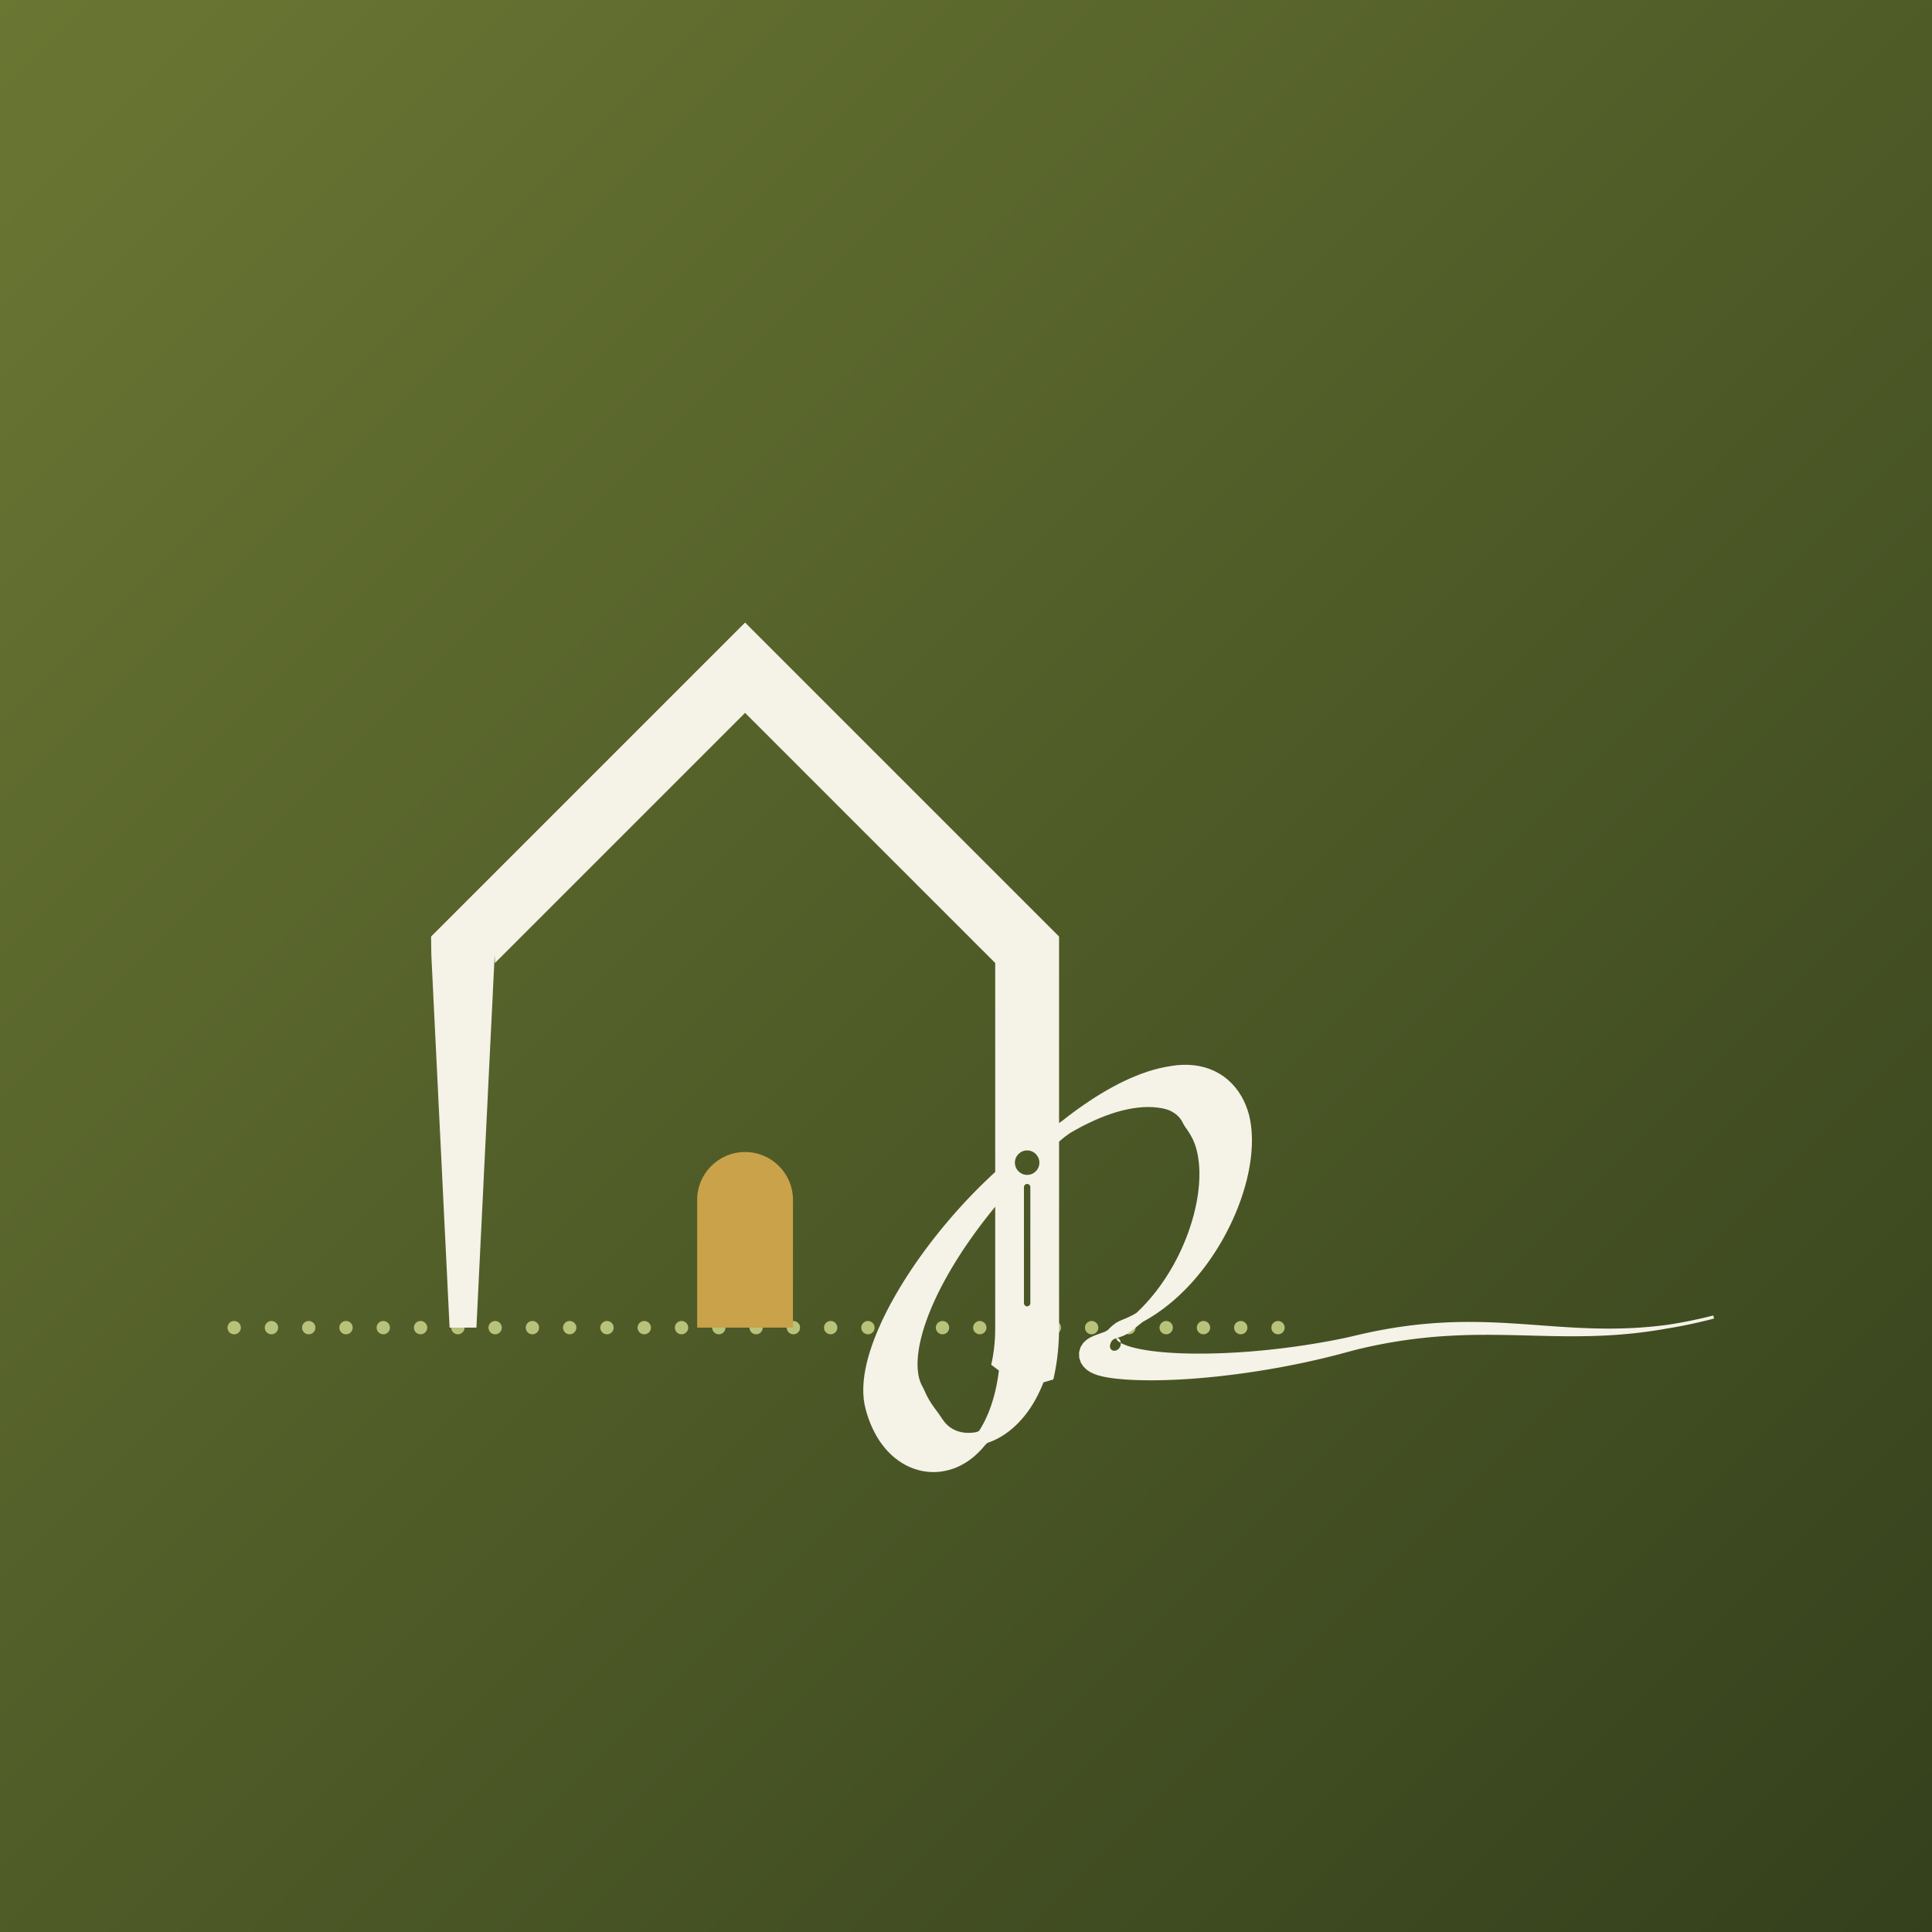
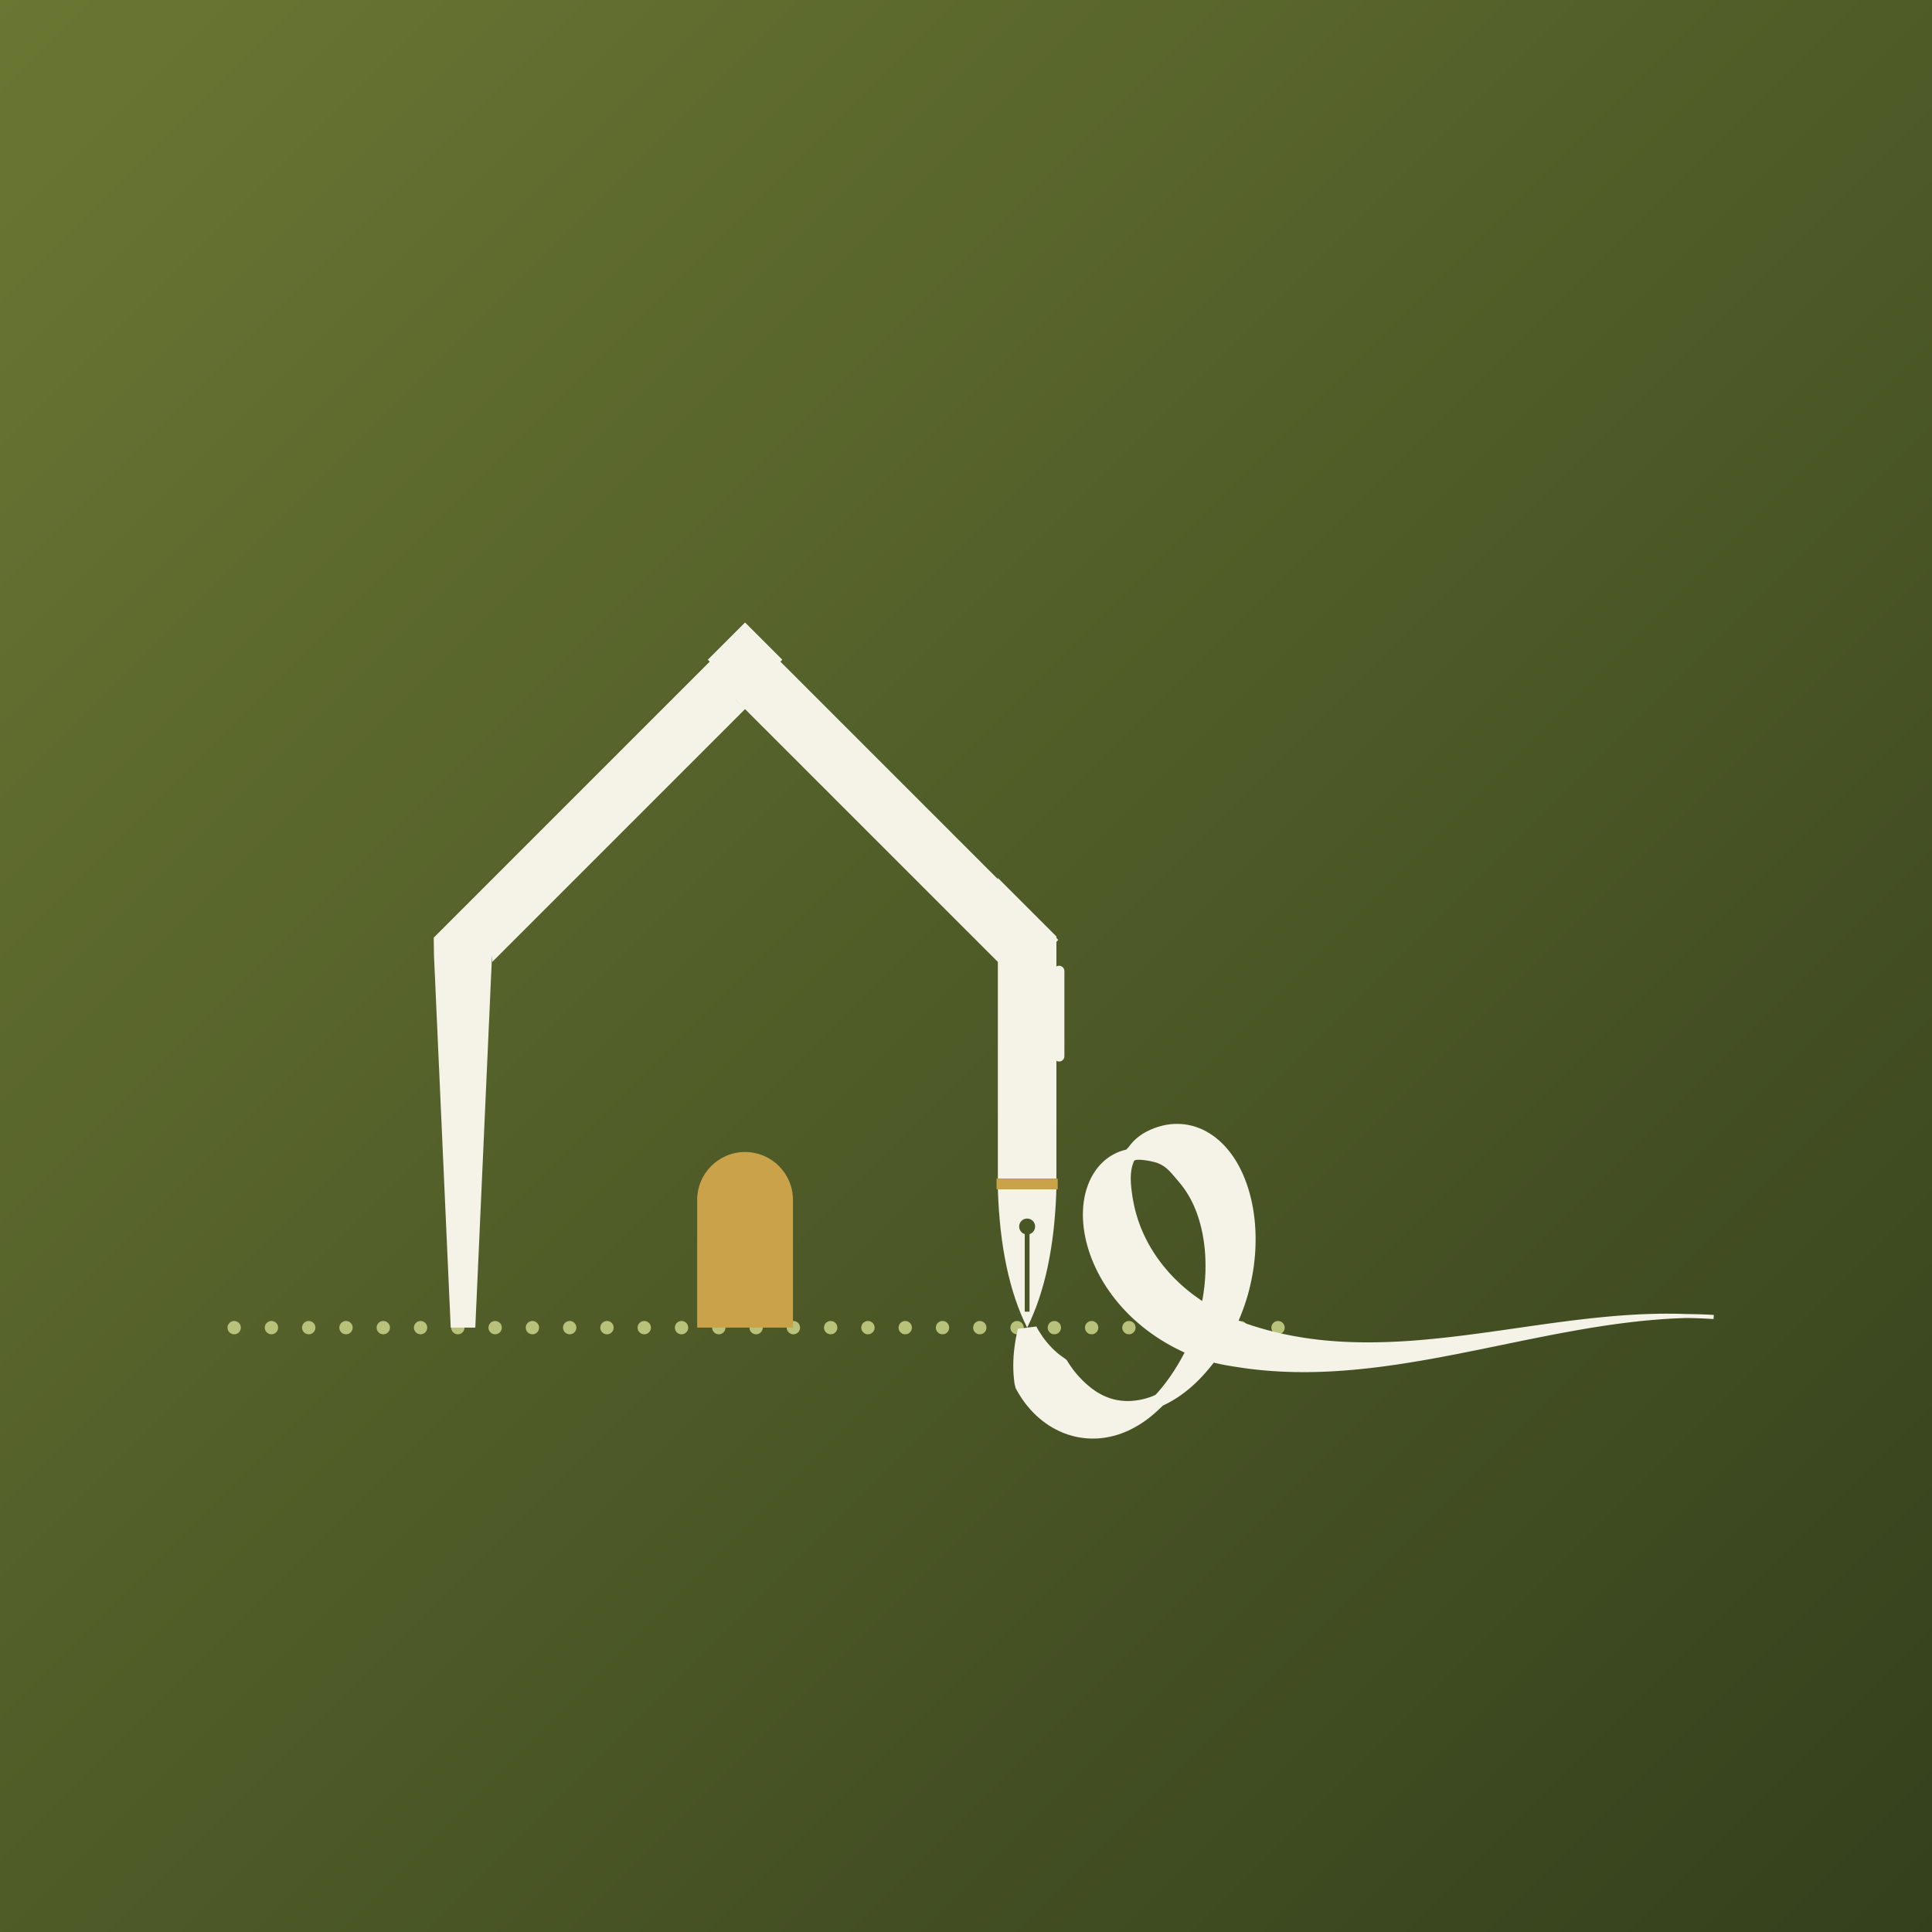
<svg xmlns="http://www.w3.org/2000/svg" viewBox="0 0 512 512" width="512" height="512">
  <defs>
    <linearGradient id="t" x1="0" y1="0" x2="1" y2="1">
      <stop offset="0" stop-color="#6A7733" />
      <stop offset="1" stop-color="#34401C" />
    </linearGradient>
  </defs>
  <rect width="512" height="512" fill="url(#t)" />
  <g transform="translate(256 256) scale(0.86) translate(-256 -256) translate(-22 46) scale(0.82)">
-     <defs>
-       <mask id="nib4">
-         <rect x="-200" y="-200" width="1600" height="1000" fill="white" />
-         <rect x="360.8" y="338" width="2.4" height="46" rx="1.2" fill="black" />
-         <circle cx="362" cy="330" r="4.6" fill="black" />
-       </mask>
-     </defs>
    <path d="M64 392H470" fill="none" stroke="#B9C27A" stroke-width="5" stroke-linecap="round" stroke-dasharray="0.01 14" />
    <path d="M238 392V344a18 18 0 0 1 36 0v48z" fill="#C9A24A" />
-     <path d="M155.04 392.00L155.14 389.97L155.24 387.94L155.34 385.91L155.44 383.89L155.54 381.86L155.64 379.83L155.74 377.80L155.84 375.77L155.93 373.74L156.03 371.71L156.13 369.69L156.23 367.66L156.33 365.63L156.43 363.60L156.53 361.57L156.63 359.54L156.73 357.51L156.83 355.49L156.93 353.46L157.03 351.43L157.13 349.40L157.23 347.37L157.33 345.34L157.43 343.31L157.53 341.29L157.63 339.26L157.72 337.23L157.82 335.20L157.92 333.17L158.02 331.14L158.12 329.11L158.22 327.09L158.32 325.06L158.42 323.03L158.52 321.00L158.62 318.97L158.72 316.94L158.82 314.91L158.92 312.89L159.02 310.86L159.12 308.83L159.22 306.80L159.32 304.77L159.41 302.74L159.51 300.71L159.61 298.69L159.71 296.66L159.81 294.63L159.91 292.60L160.01 290.57L160.11 288.54L160.21 286.51L160.31 284.49L160.41 282.46L160.51 280.43L160.61 278.40L160.71 276.37L160.81 274.34L160.91 272.31L161.01 270.29L161.11 268.26L161.20 266.23L161.30 264.20L161.40 262.17L161.50 260.14L161.60 258.11L161.70 256.09L161.80 254.06L161.90 252.03L162.00 254.97L160.00 256.97L161.51 255.46L163.03 253.94L164.54 252.43L166.06 250.91L167.57 249.40L169.09 247.89L170.60 246.37L172.11 244.86L173.63 243.34L175.14 241.83L176.66 240.31L178.17 238.80L179.69 237.29L181.20 235.77L182.71 234.26L184.23 232.74L185.74 231.23L187.26 229.71L188.77 228.20L190.29 226.69L191.80 225.17L193.31 223.66L194.83 222.14L196.34 220.63L197.86 219.11L199.37 217.60L200.89 216.09L202.40 214.57L203.91 213.06L205.43 211.54L206.94 210.03L208.46 208.51L209.97 207.00L211.49 205.49L213.00 203.97L214.51 202.46L216.03 200.94L217.54 199.43L219.06 197.91L220.57 196.40L222.09 194.89L223.60 193.37L225.11 191.86L226.63 190.34L228.14 188.83L229.66 187.31L231.17 185.80L232.69 184.29L234.20 182.77L235.71 181.26L237.23 179.74L238.74 178.23L240.26 176.71L241.77 175.20L243.29 173.69L244.80 172.17L246.31 170.66L247.83 169.14L249.34 167.63L250.86 166.11L252.37 164.60L253.89 163.09L255.40 161.57L256.91 160.06L258.43 158.54L259.94 157.03L261.46 155.51L262.97 154.00L256.00 160.97L249.03 154.00L250.54 155.51L252.06 157.03L253.57 158.54L255.09 160.06L256.60 161.57L258.11 163.09L259.63 164.60L261.14 166.11L262.66 167.63L264.17 169.14L265.69 170.66L267.20 172.17L268.71 173.69L270.23 175.20L271.74 176.71L273.26 178.23L274.77 179.74L276.29 181.26L277.80 182.77L279.31 184.29L280.83 185.80L282.34 187.31L283.86 188.83L285.37 190.34L286.89 191.86L288.40 193.37L289.91 194.89L291.43 196.40L292.94 197.91L294.46 199.43L295.97 200.94L297.49 202.46L299.00 203.97L300.51 205.49L302.03 207.00L303.54 208.51L305.06 210.03L306.57 211.54L308.09 213.06L309.60 214.57L311.11 216.09L312.63 217.60L314.14 219.11L315.66 220.63L317.17 222.14L318.69 223.66L320.20 225.17L321.71 226.69L323.23 228.20L324.74 229.71L326.26 231.23L327.77 232.74L329.29 234.26L330.80 235.77L332.31 237.29L333.83 238.80L335.34 240.31L336.86 241.83L338.37 243.34L339.89 244.86L341.40 246.37L342.91 247.89L344.43 249.40L345.94 250.91L347.46 252.43L348.97 253.94L350.49 255.46L352.00 256.97L350.00 254.97L350.00 252.03L350.00 254.06L350.00 256.09L350.00 258.11L350.00 260.14L350.00 262.17L350.00 264.20L350.00 266.23L350.00 268.26L350.00 270.29L350.00 272.31L350.00 274.34L350.00 276.37L350.00 278.40L350.00 280.43L350.00 282.46L350.00 284.49L350.00 286.51L350.00 288.54L350.00 290.57L350.00 292.60L350.00 294.63L350.00 296.66L350.00 298.69L350.00 300.71L350.00 302.74L350.00 304.77L350.00 306.80L350.00 308.83L350.00 310.86L350.00 312.89L350.00 314.91L350.00 316.94L350.00 318.97L350.00 321.00L350.00 323.03L350.00 325.06L350.00 327.09L350.00 329.11L350.00 331.14L350.00 333.17L350.00 335.20L350.00 337.23L350.00 339.26L350.00 341.29L350.00 343.31L350.00 345.34L350.00 347.37L350.00 349.40L350.00 351.43L350.00 353.46L350.00 355.49L350.00 357.51L350.00 359.54L350.00 361.57L350.00 363.60L350.00 365.63L350.00 367.66L350.00 369.69L350.00 371.71L350.00 373.74L350.00 375.77L350.00 377.80L350.00 379.83L350.00 381.86L350.00 383.89L350.00 385.91L350.00 387.94L350.00 389.97L350.00 391.93L349.98 393.75L349.92 395.44L349.82 397.09L349.68 398.69L349.51 400.24L349.30 401.74L349.06 403.19L348.79 404.59L348.49 405.94L351.38 408.11L351.20 409.51L351.00 410.88L350.77 412.22L350.53 413.52L350.26 414.80L349.98 416.04L349.67 417.26L349.35 418.45L349.00 419.61L348.64 420.75L348.26 421.86L347.86 422.95L347.44 424.01L347.00 425.05L346.54 426.07L346.06 427.07L345.55 428.05L345.02 429.01L344.47 429.95L343.88 430.87L342.93 431.25L341.90 431.42L340.89 431.51L339.91 431.54L338.96 431.51L338.05 431.41L337.17 431.25L336.34 431.04L335.56 430.78L334.83 430.48L334.15 430.14L333.52 429.77L332.95 429.37L332.42 428.96L331.95 428.53L331.52 428.10L331.13 427.66L330.78 427.23L330.45 426.80L330.16 426.39L329.88 425.98L329.61 425.57L329.34 425.18L329.07 424.78L328.80 424.39L328.51 423.99L328.21 423.58L327.90 423.15L327.56 422.70L327.21 422.22L326.84 421.71L326.45 421.15L326.04 420.55L325.62 419.90L325.20 419.20L324.77 418.44L324.33 417.61L323.90 416.73L323.47 415.77L323.05 414.86L322.64 414.10L322.24 413.32L321.86 412.42L321.52 411.38L321.23 410.22L321.02 408.93L320.87 407.54L320.81 406.05L320.84 404.46L320.95 402.79L321.15 401.05L321.43 399.24L321.81 397.36L322.27 395.43L322.81 393.46L323.43 391.44L324.13 389.38L324.91 387.28L325.76 385.16L326.68 383.01L327.67 380.83L328.73 378.64L329.85 376.43L331.04 374.21L332.28 371.98L333.58 369.74L334.93 367.50L336.34 365.25L337.79 363.01L339.30 360.77L340.85 358.54L342.44 356.31L344.07 354.10L345.74 351.90L347.45 349.72L349.19 347.55L350.96 345.41L352.77 343.29L354.60 341.19L356.45 339.12L358.33 337.09L360.24 335.08L362.16 333.11L364.10 331.17L366.05 329.27L368.02 327.41L370.00 325.59L371.99 323.82L373.99 322.09L375.99 320.41L378.08 318.89L380.30 317.62L382.51 316.43L384.72 315.31L386.91 314.28L389.10 313.33L391.27 312.46L393.42 311.69L395.54 311.01L397.64 310.43L399.70 309.95L401.72 309.58L403.70 309.31L405.62 309.14L407.48 309.09L409.28 309.14L410.99 309.30L412.63 309.55L414.17 309.91L415.58 310.38L416.53 310.90L417.39 311.43L418.13 311.99L418.75 312.55L419.26 313.11L419.68 313.64L420.01 314.15L420.29 314.63L420.53 315.07L420.74 315.48L420.96 315.86L421.19 316.24L421.44 316.62L421.71 317.02L422.01 317.44L422.34 317.91L422.68 318.44L423.04 319.02L423.42 319.67L423.82 320.38L424.22 321.17L424.61 322.02L424.98 322.95L425.32 323.95L425.63 325.01L425.91 326.14L426.15 327.33L426.35 328.57L426.51 329.86L426.63 331.20L426.71 332.59L426.74 334.01L426.72 335.47L426.66 336.97L426.56 338.49L426.41 340.04L426.22 341.61L425.98 343.20L425.69 344.81L425.36 346.43L424.99 348.07L424.58 349.72L424.12 351.37L423.62 353.02L423.08 354.68L422.50 356.34L421.88 358.00L421.22 359.65L420.52 361.29L419.79 362.93L419.01 364.56L418.20 366.17L417.35 367.77L416.47 369.35L415.54 370.91L414.59 372.46L413.59 373.98L412.57 375.48L411.51 376.95L410.41 378.40L409.28 379.82L408.11 381.21L406.91 382.57L405.68 383.89L404.40 385.18L403.10 386.44L401.55 387.35L399.94 388.12L398.31 388.83L396.68 389.51L395.37 390.22L394.21 391.11L393.17 392.02L392.28 392.94L391.26 393.53L390.17 393.93L389.09 394.31L387.99 394.71L386.84 395.16L385.63 395.74L384.35 396.55L383.10 397.72L382.08 399.31L381.51 401.24L381.56 403.29L382.19 405.17L383.21 406.69L384.43 407.85L385.70 408.69L386.98 409.31L388.23 409.78L389.46 410.14L390.69 410.43L391.92 410.67L393.16 410.87L394.43 411.05L395.73 411.20L397.06 411.33L398.44 411.45L399.85 411.55L401.32 411.63L402.82 411.69L404.38 411.74L405.98 411.78L407.62 411.79L409.32 411.79L411.05 411.78L412.84 411.74L414.66 411.69L416.53 411.62L418.43 411.54L420.38 411.43L422.37 411.31L424.39 411.17L426.44 411.01L428.54 410.83L430.66 410.63L432.81 410.42L435.00 410.18L437.21 409.92L439.44 409.65L441.70 409.35L443.99 409.04L446.29 408.70L448.62 408.35L450.96 407.97L453.31 407.58L455.69 407.16L458.07 406.73L460.47 406.27L462.87 405.79L465.28 405.29L467.70 404.77L470.12 404.23L472.54 403.67L474.97 403.09L477.39 402.48L479.81 401.85L482.23 401.20L484.63 400.56L486.99 399.96L489.30 399.43L491.58 398.93L493.83 398.47L496.05 398.04L498.23 397.64L500.38 397.28L502.50 396.94L504.59 396.64L506.66 396.36L508.70 396.10L510.71 395.88L512.70 395.67L514.67 395.49L516.62 395.33L518.54 395.20L520.45 395.08L522.34 394.98L524.21 394.89L526.06 394.83L527.90 394.77L529.72 394.74L531.53 394.71L533.33 394.70L535.12 394.69L536.90 394.70L538.67 394.72L540.44 394.74L542.19 394.77L543.94 394.80L545.69 394.84L547.43 394.88L549.17 394.93L550.91 394.97L552.65 395.02L554.39 395.06L556.13 395.10L557.87 395.14L559.61 395.18L561.36 395.20L563.11 395.23L564.87 395.24L566.64 395.25L568.41 395.24L570.19 395.23L571.98 395.20L573.78 395.17L575.59 395.11L577.41 395.04L579.25 394.96L581.10 394.86L582.96 394.74L584.84 394.60L586.73 394.44L588.65 394.26L590.58 394.06L592.53 393.83L594.50 393.58L596.49 393.30L598.50 393.00L600.54 392.67L602.60 392.31L604.69 391.96L606.81 391.58L608.96 391.17L611.13 390.72L613.34 390.24L615.58 389.72L617.85 389.17L620.15 388.58L619.85 387.42L617.56 388.00L615.30 388.53L613.07 389.02L610.88 389.48L608.71 389.90L606.58 390.29L604.47 390.65L602.39 390.97L600.33 391.23L598.30 391.45L596.29 391.65L594.31 391.82L592.35 391.97L590.41 392.09L588.50 392.18L586.60 392.26L584.72 392.31L582.86 392.34L581.02 392.36L579.19 392.35L577.38 392.33L575.58 392.30L573.79 392.25L572.01 392.18L570.24 392.11L568.48 392.03L566.73 391.93L564.98 391.83L563.24 391.72L561.51 391.61L559.78 391.49L558.04 391.36L556.31 391.24L554.58 391.11L552.85 390.98L551.11 390.86L549.38 390.73L547.63 390.61L545.88 390.50L544.12 390.39L542.36 390.28L540.59 390.19L538.80 390.10L537.01 390.03L535.20 389.97L533.38 389.91L531.55 389.88L529.70 389.86L527.83 389.85L525.95 389.86L524.05 389.89L522.13 389.94L520.20 390.01L518.24 390.11L516.26 390.22L514.26 390.36L512.23 390.53L510.18 390.72L508.11 390.94L506.00 391.19L503.88 391.47L501.72 391.77L499.54 392.11L497.32 392.49L495.08 392.89L492.80 393.33L490.49 393.81L488.15 394.32L485.78 394.87L483.37 395.44L480.97 395.97L478.57 396.46L476.16 396.92L473.75 397.36L471.35 397.78L468.94 398.18L466.54 398.56L464.15 398.91L461.76 399.25L459.38 399.56L457.02 399.85L454.66 400.12L452.33 400.37L450.00 400.60L447.70 400.81L445.42 401.00L443.15 401.16L440.92 401.31L438.70 401.43L436.52 401.54L434.36 401.62L432.24 401.69L430.15 401.73L428.09 401.76L426.07 401.76L424.09 401.75L422.16 401.71L420.26 401.66L418.41 401.58L416.60 401.48L414.85 401.37L413.15 401.23L411.50 401.08L409.91 400.90L408.38 400.71L406.90 400.49L405.50 400.25L404.16 400.00L402.90 399.72L401.71 399.43L400.60 399.11L399.58 398.78L398.65 398.43L397.82 398.06L397.09 397.69L396.49 397.30L396.02 396.92L395.69 396.55L395.53 396.22L395.54 395.96L395.73 395.82L396.09 395.88L396.56 396.20L397.01 396.87L397.23 397.86L397.05 398.98L396.44 399.96L395.55 400.56L394.63 400.71L393.87 400.47L393.37 399.97L393.13 399.30L393.15 398.56L393.39 397.76L393.83 396.95L394.56 396.31L395.62 395.96L396.76 395.57L398.00 395.14L399.32 394.49L400.92 393.40L402.47 392.22L403.97 391.00L405.49 389.81L407.19 388.86L408.86 387.85L410.51 386.78L412.13 385.65L413.73 384.47L415.29 383.24L416.83 381.96L418.34 380.63L419.81 379.26L421.25 377.85L422.66 376.39L424.04 374.90L425.38 373.37L426.68 371.81L427.95 370.21L429.18 368.59L430.38 366.94L431.53 365.27L432.65 363.57L433.73 361.85L434.77 360.11L435.78 358.36L436.74 356.58L437.66 354.80L438.54 353.00L439.38 351.19L440.18 349.37L440.94 347.54L441.65 345.70L442.32 343.86L442.94 342.01L443.52 340.16L444.05 338.31L444.54 336.45L444.97 334.59L445.36 332.73L445.69 330.86L445.97 329.00L446.19 327.13L446.35 325.26L446.45 323.39L446.48 321.53L446.44 319.66L446.32 317.79L446.12 315.92L445.82 314.06L445.43 312.20L444.89 310.37L444.23 308.57L443.45 306.79L442.54 305.07L441.49 303.40L440.30 301.81L438.97 300.31L437.51 298.92L435.92 297.65L434.22 296.54L432.41 295.57L430.53 294.78L428.58 294.15L426.60 293.69L424.58 293.39L422.56 293.24L420.53 293.23L418.50 293.35L416.42 293.62L414.03 294.03L411.71 294.52L409.42 295.12L407.17 295.81L404.94 296.59L402.74 297.45L400.56 298.38L398.39 299.38L396.23 300.45L394.08 301.59L391.94 302.79L389.81 304.04L387.68 305.36L385.56 306.74L383.44 308.17L381.32 309.65L379.21 311.19L377.11 312.78L375.01 314.43L372.79 315.94L370.49 317.41L368.21 318.93L365.93 320.52L363.67 322.17L361.42 323.87L359.19 325.62L356.97 327.43L354.77 329.27L352.59 331.17L350.44 333.10L348.31 335.07L346.20 337.08L344.12 339.11L342.07 341.19L340.05 343.28L338.06 345.41L336.11 347.55L334.19 349.72L332.31 351.91L330.46 354.11L328.66 356.33L326.89 358.56L325.17 360.79L323.49 363.04L321.86 365.29L320.27 367.54L318.73 369.80L317.24 372.06L315.80 374.31L314.41 376.56L313.08 378.81L311.80 381.05L310.57 383.28L309.40 385.51L308.29 387.73L307.24 389.94L306.25 392.15L305.32 394.35L304.45 396.54L303.66 398.74L302.93 400.93L302.28 403.13L301.71 405.33L301.23 407.55L300.85 409.78L300.58 412.03L300.43 414.31L300.43 416.61L300.60 418.93L300.95 421.14L301.43 423.09L301.96 424.88L302.56 426.62L303.22 428.32L303.96 429.97L304.75 431.57L305.62 433.11L306.55 434.59L307.56 436.00L308.63 437.35L309.77 438.62L310.97 439.81L312.24 440.92L313.57 441.93L314.95 442.85L316.37 443.66L317.84 444.37L319.34 444.97L320.87 445.46L322.41 445.84L323.97 446.10L325.51 446.24L327.05 446.28L328.57 446.21L330.06 446.03L331.52 445.76L332.94 445.40L334.32 444.95L335.65 444.43L336.93 443.83L338.15 443.17L339.33 442.45L340.45 441.68L341.52 440.86L342.54 439.99L343.51 439.09L344.44 438.16L345.32 437.19L346.16 436.19L347.05 435.31L348.30 434.87L349.54 434.35L350.77 433.75L352.00 433.07L353.22 432.32L354.43 431.49L355.61 430.59L356.78 429.61L357.92 428.56L359.03 427.44L360.11 426.25L361.16 424.99L362.18 423.66L363.16 422.26L364.09 420.80L364.99 419.28L365.84 417.69L366.65 416.04L367.42 414.34L368.13 412.57L371.84 411.47L372.29 409.47L372.68 407.43L373.03 405.35L373.32 403.22L373.56 401.06L373.75 398.85L373.89 396.61L373.97 394.32L374.00 392.07L374.00 389.97L374.00 387.94L374.00 385.91L374.00 383.89L374.00 381.86L374.00 379.83L374.00 377.80L374.00 375.77L374.00 373.74L374.00 371.71L374.00 369.69L374.00 367.66L374.00 365.63L374.00 363.60L374.00 361.57L374.00 359.54L374.00 357.51L374.00 355.49L374.00 353.46L374.00 351.43L374.00 349.40L374.00 347.37L374.00 345.34L374.00 343.31L374.00 341.29L374.00 339.26L374.00 337.23L374.00 335.20L374.00 333.17L374.00 331.14L374.00 329.11L374.00 327.09L374.00 325.06L374.00 323.03L374.00 321.00L374.00 318.97L374.00 316.94L374.00 314.91L374.00 312.89L374.00 310.86L374.00 308.83L374.00 306.80L374.00 304.77L374.00 302.74L374.00 300.71L374.00 298.69L374.00 296.66L374.00 294.63L374.00 292.60L374.00 290.57L374.00 288.54L374.00 286.51L374.00 284.49L374.00 282.46L374.00 280.43L374.00 278.40L374.00 276.37L374.00 274.34L374.00 272.31L374.00 270.29L374.00 268.26L374.00 266.23L374.00 264.20L374.00 262.17L374.00 260.14L374.00 258.11L374.00 256.09L374.00 254.06L374.00 252.03L374.00 245.03L368.97 240.00L367.46 238.49L365.94 236.97L364.43 235.46L362.91 233.94L361.40 232.43L359.89 230.91L358.37 229.40L356.86 227.89L355.34 226.37L353.83 224.86L352.31 223.34L350.80 221.83L349.29 220.31L347.77 218.80L346.26 217.29L344.74 215.77L343.23 214.26L341.71 212.74L340.20 211.23L338.69 209.71L337.17 208.20L335.66 206.69L334.14 205.17L332.63 203.66L331.11 202.14L329.60 200.63L328.09 199.11L326.57 197.60L325.06 196.09L323.54 194.57L322.03 193.06L320.51 191.54L319.00 190.03L317.49 188.51L315.97 187.00L314.46 185.49L312.94 183.97L311.43 182.46L309.91 180.94L308.40 179.43L306.89 177.91L305.37 176.40L303.86 174.89L302.34 173.37L300.83 171.86L299.31 170.34L297.80 168.83L296.29 167.31L294.77 165.80L293.26 164.29L291.74 162.77L290.23 161.26L288.71 159.74L287.20 158.23L285.69 156.71L284.17 155.20L282.66 153.69L281.14 152.17L279.63 150.66L278.11 149.14L276.60 147.63L275.09 146.11L273.57 144.60L272.06 143.09L270.54 141.57L269.03 140.06L267.51 138.54L266.00 137.03L256.00 127.03L246.00 137.03L244.49 138.54L242.97 140.06L241.46 141.57L239.94 143.09L238.43 144.60L236.91 146.11L235.40 147.63L233.89 149.14L232.37 150.66L230.86 152.17L229.34 153.69L227.83 155.20L226.31 156.71L224.80 158.23L223.29 159.74L221.77 161.26L220.26 162.77L218.74 164.29L217.23 165.80L215.71 167.31L214.20 168.83L212.69 170.34L211.17 171.86L209.66 173.37L208.14 174.89L206.63 176.40L205.11 177.91L203.60 179.43L202.09 180.94L200.57 182.46L199.06 183.97L197.54 185.49L196.03 187.00L194.51 188.51L193.00 190.03L191.49 191.54L189.97 193.06L188.46 194.57L186.94 196.09L185.43 197.60L183.91 199.11L182.40 200.63L180.89 202.14L179.37 203.66L177.86 205.17L176.34 206.69L174.83 208.20L173.31 209.71L171.80 211.23L170.29 212.74L168.77 214.26L167.26 215.77L165.74 217.29L164.23 218.80L162.71 220.31L161.20 221.83L159.69 223.34L158.17 224.86L156.66 226.37L155.14 227.89L153.63 229.40L152.11 230.91L150.60 232.43L149.09 233.94L147.57 235.46L146.06 236.97L144.54 238.49L143.03 240.00L138.00 245.03L138.10 252.03L138.20 254.06L138.30 256.09L138.40 258.11L138.50 260.14L138.60 262.17L138.70 264.20L138.80 266.23L138.89 268.26L138.99 270.29L139.09 272.31L139.19 274.34L139.29 276.37L139.39 278.40L139.49 280.43L139.59 282.46L139.69 284.49L139.79 286.51L139.89 288.54L139.99 290.57L140.09 292.60L140.19 294.63L140.29 296.66L140.39 298.69L140.49 300.71L140.59 302.74L140.68 304.77L140.78 306.80L140.88 308.83L140.98 310.86L141.08 312.89L141.18 314.91L141.28 316.94L141.38 318.97L141.48 321.00L141.58 323.03L141.68 325.06L141.78 327.09L141.88 329.11L141.98 331.14L142.08 333.17L142.18 335.20L142.28 337.23L142.37 339.26L142.47 341.29L142.57 343.31L142.67 345.34L142.77 347.37L142.87 349.40L142.97 351.43L143.07 353.46L143.17 355.49L143.27 357.51L143.37 359.54L143.47 361.57L143.57 363.60L143.67 365.63L143.77 367.66L143.87 369.69L143.97 371.71L144.07 373.74L144.16 375.77L144.26 377.80L144.36 379.83L144.46 381.86L144.56 383.89L144.66 385.91L144.76 387.94L144.86 389.97L144.96 392.00Z" fill="#F5F2E8" mask="url(#nib4)" />
+     <path d="M154.62 392.00L154.71 389.97L154.80 387.94L154.89 385.91L154.98 383.89L155.08 381.86L155.17 379.83L155.26 377.80L155.35 375.77L155.44 373.74L155.53 371.71L155.62 369.69L155.71 367.66L155.80 365.63L155.90 363.60L155.99 361.57L156.08 359.54L156.17 357.51L156.26 355.49L156.35 353.46L156.44 351.43L156.53 349.40L156.63 347.37L156.72 345.34L156.81 343.31L156.90 341.29L156.99 339.26L157.08 337.23L157.17 335.20L157.26 333.17L157.35 331.14L157.45 329.11L157.54 327.09L157.63 325.06L157.72 323.03L157.81 321.00L157.90 318.97L157.99 316.94L158.08 314.91L158.17 312.89L158.27 310.86L158.36 308.83L158.45 306.80L158.54 304.77L158.63 302.74L158.72 300.71L158.81 298.69L158.90 296.66L158.99 294.63L159.09 292.60L159.18 290.57L159.27 288.54L159.36 286.51L159.45 284.49L159.54 282.46L159.63 280.43L159.72 278.40L159.82 276.37L159.91 274.34L160.00 272.31L160.09 270.29L160.18 268.26L160.27 266.23L160.36 264.20L160.45 262.17L160.54 260.14L160.64 258.11L160.73 256.09L160.82 254.06L160.91 252.03L161.00 254.56L159.29 256.26L160.81 254.75L162.32 253.24L163.84 251.72L165.35 250.21L166.86 248.69L168.38 247.18L169.89 245.66L171.41 244.15L172.92 242.64L174.44 241.12L175.95 239.61L177.46 238.09L178.98 236.58L180.49 235.06L182.01 233.55L183.52 232.04L185.04 230.52L186.55 229.01L188.06 227.49L189.58 225.98L191.09 224.46L192.61 222.95L194.12 221.44L195.64 219.92L197.15 218.41L198.66 216.89L200.18 215.38L201.69 213.86L203.21 212.35L204.72 210.84L206.24 209.32L207.75 207.81L209.26 206.29L210.78 204.78L212.29 203.26L213.81 201.75L215.32 200.24L216.84 198.72L218.35 197.21L219.86 195.69L221.38 194.18L222.89 192.66L224.41 191.15L225.92 189.64L227.44 188.12L228.95 186.61L230.46 185.09L231.98 183.58L233.49 182.06L235.01 180.55L236.52 179.04L238.04 177.52L239.55 176.01L241.06 174.49L242.58 172.98L244.09 171.46L245.61 169.95L247.12 168.44L248.64 166.92L250.15 165.41L251.66 163.89L253.18 162.38L254.69 160.86L256.21 159.35L257.72 157.84L259.24 156.32L260.75 154.81L262.26 153.29L256.00 159.56L249.79 153.35L251.36 154.92L252.94 156.49L254.51 158.06L256.08 159.64L257.65 161.21L259.22 162.78L260.79 164.35L262.36 165.92L263.94 167.49L265.51 169.06L267.08 170.64L268.65 172.21L270.22 173.78L271.79 175.35L273.36 176.92L274.94 178.49L276.51 180.06L278.08 181.64L279.65 183.21L281.22 184.78L282.79 186.35L284.36 187.92L285.94 189.49L287.51 191.06L289.08 192.64L290.65 194.21L292.22 195.78L293.79 197.35L295.36 198.92L296.94 200.49L298.51 202.06L300.08 203.64L301.65 205.21L303.22 206.78L304.79 208.35L306.36 209.92L307.94 211.49L309.51 213.06L311.08 214.64L312.65 216.21L314.22 217.78L315.79 219.35L317.36 220.92L318.94 222.49L320.51 224.06L322.08 225.64L323.65 227.21L325.22 228.78L326.79 230.35L328.36 231.92L329.94 233.49L331.51 235.06L333.08 236.64L334.65 238.21L336.22 239.78L337.79 241.35L339.36 242.92L340.94 244.49L342.51 246.06L344.08 247.64L345.65 249.21L347.22 250.78L348.79 252.35L350.36 253.92L351.94 255.49L353.51 257.06L355.08 258.64L356.65 260.21L358.31 261.69L373.69 246.31L372.21 244.65L370.64 243.08L369.06 241.51L367.49 239.94L365.92 238.36L364.35 236.79L362.78 235.22L361.21 233.65L359.64 232.08L358.06 230.51L356.49 228.94L354.92 227.36L353.35 225.79L351.78 224.22L350.21 222.65L348.64 221.08L347.06 219.51L345.49 217.94L343.92 216.36L342.35 214.79L340.78 213.22L339.21 211.65L337.64 210.08L336.06 208.51L334.49 206.94L332.92 205.36L331.35 203.79L329.78 202.22L328.21 200.65L326.64 199.08L325.06 197.51L323.49 195.94L321.92 194.36L320.35 192.79L318.78 191.22L317.21 189.65L315.64 188.08L314.06 186.51L312.49 184.94L310.92 183.36L309.35 181.79L307.78 180.22L306.21 178.65L304.64 177.08L303.06 175.51L301.49 173.94L299.92 172.36L298.35 170.79L296.78 169.22L295.21 167.65L293.64 166.08L292.06 164.51L290.49 162.94L288.92 161.36L287.35 159.79L285.78 158.22L284.21 156.65L282.64 155.08L281.06 153.51L279.49 151.94L277.92 150.36L276.35 148.79L274.78 147.22L273.21 145.65L271.64 144.08L270.06 142.51L268.49 140.94L266.92 139.36L265.35 137.79L256.00 128.44L246.71 137.74L245.19 139.25L243.68 140.76L242.16 142.28L240.65 143.79L239.14 145.31L237.62 146.82L236.11 148.34L234.59 149.85L233.08 151.36L231.56 152.88L230.05 154.39L228.54 155.91L227.02 157.42L225.51 158.94L223.99 160.45L222.48 161.96L220.96 163.48L219.45 164.99L217.94 166.51L216.42 168.02L214.91 169.54L213.39 171.05L211.88 172.56L210.36 174.08L208.85 175.59L207.34 177.11L205.82 178.62L204.31 180.14L202.79 181.65L201.28 183.16L199.76 184.68L198.25 186.19L196.74 187.71L195.22 189.22L193.71 190.74L192.19 192.25L190.68 193.76L189.16 195.28L187.65 196.79L186.14 198.31L184.62 199.82L183.11 201.34L181.59 202.85L180.08 204.36L178.56 205.88L177.05 207.39L175.54 208.91L174.02 210.42L172.51 211.94L170.99 213.45L169.48 214.96L167.96 216.48L166.45 217.99L164.94 219.51L163.42 221.02L161.91 222.54L160.39 224.05L158.88 225.56L157.36 227.08L155.85 228.59L154.34 230.11L152.82 231.62L151.31 233.14L149.79 234.65L148.28 236.16L146.76 237.68L145.25 239.19L143.74 240.71L139.00 245.44L139.09 252.03L139.18 254.06L139.27 256.09L139.36 258.11L139.46 260.14L139.55 262.17L139.64 264.20L139.73 266.23L139.82 268.26L139.91 270.29L140.00 272.31L140.09 274.34L140.18 276.37L140.28 278.40L140.37 280.43L140.46 282.46L140.55 284.49L140.64 286.51L140.73 288.54L140.82 290.57L140.91 292.60L141.01 294.63L141.10 296.66L141.19 298.69L141.28 300.71L141.37 302.74L141.46 304.77L141.55 306.80L141.64 308.83L141.73 310.86L141.83 312.89L141.92 314.91L142.01 316.94L142.10 318.97L142.19 321.00L142.28 323.03L142.37 325.06L142.46 327.09L142.55 329.11L142.65 331.14L142.74 333.17L142.83 335.20L142.92 337.23L143.01 339.26L143.10 341.29L143.19 343.31L143.28 345.34L143.37 347.37L143.47 349.40L143.56 351.43L143.65 353.46L143.74 355.49L143.83 357.51L143.92 359.54L144.01 361.57L144.10 363.60L144.20 365.63L144.29 367.66L144.38 369.69L144.47 371.71L144.56 373.74L144.65 375.77L144.74 377.80L144.83 379.83L144.92 381.86L145.02 383.89L145.11 385.91L145.20 387.94L145.29 389.97L145.38 392.00Z M358.53 392.43L358.15 394.09L357.80 395.80L357.51 397.51L357.26 399.23L357.06 400.95L356.91 402.68L356.82 404.40L356.79 406.13L356.81 407.86L356.90 409.59L357.05 411.31L357.26 413.03L357.65 414.68L358.44 416.11L359.28 417.51L360.16 418.87L361.10 420.18L362.09 421.44L363.12 422.65L364.20 423.82L365.32 424.93L366.49 425.98L367.69 426.97L368.94 427.90L370.22 428.77L371.54 429.58L372.89 430.31L374.27 430.98L375.67 431.58L377.10 432.10L378.54 432.55L380.00 432.93L381.47 433.23L382.95 433.45L384.44 433.60L385.92 433.68L387.40 433.68L388.87 433.61L390.33 433.47L391.78 433.26L393.22 432.98L394.63 432.64L396.03 432.24L397.40 431.77L398.75 431.25L400.08 430.67L401.38 430.03L402.65 429.35L403.90 428.62L405.13 427.84L406.33 427.02L407.51 426.15L408.66 425.24L409.79 424.29L410.89 423.30L411.98 422.27L413.08 421.25L414.46 420.58L415.85 419.84L417.23 419.04L418.62 418.16L419.99 417.21L421.36 416.19L422.72 415.10L424.07 413.94L425.41 412.70L426.73 411.40L428.04 410.03L429.33 408.58L430.61 407.07L431.87 405.51L433.08 403.92L434.24 402.30L435.35 400.66L436.41 399.00L437.43 397.31L438.40 395.61L439.32 393.88L440.19 392.14L441.01 390.39L441.79 388.62L442.51 386.83L443.19 385.04L443.82 383.24L444.41 381.43L444.95 379.62L445.44 377.80L445.88 375.97L446.28 374.15L446.63 372.32L446.94 370.50L447.21 368.68L447.42 366.86L447.60 365.05L447.73 363.24L447.81 361.44L447.85 359.65L447.85 357.87L447.81 356.10L447.72 354.34L447.59 352.59L447.41 350.86L447.19 349.14L446.93 347.44L446.62 345.76L446.27 344.09L445.87 342.45L445.43 340.83L444.94 339.23L444.40 337.65L443.82 336.10L443.19 334.58L442.50 333.08L441.77 331.62L440.98 330.19L440.14 328.80L439.24 327.44L438.28 326.14L437.26 324.87L436.19 323.66L435.05 322.51L433.85 321.42L432.59 320.40L431.27 319.46L429.90 318.60L428.47 317.82L426.99 317.15L425.46 316.58L423.90 316.12L422.31 315.77L420.70 315.54L419.08 315.43L417.47 315.43L415.86 315.55L414.27 315.78L412.71 316.12L411.17 316.55L409.68 317.07L408.22 317.68L406.79 318.37L405.42 319.16L404.15 320.03L402.98 320.98L401.92 321.99L400.97 323.06L400.13 324.16L399.25 325.09L397.94 325.43L396.64 325.87L395.36 326.42L394.11 327.07L392.89 327.82L391.72 328.67L390.61 329.62L389.56 330.66L388.58 331.79L387.67 332.99L386.84 334.26L386.09 335.60L385.42 336.99L384.83 338.44L384.33 339.92L383.90 341.45L383.55 343.01L383.29 344.59L383.10 346.20L382.99 347.84L382.95 349.49L382.98 351.15L383.09 352.83L383.26 354.52L383.51 356.21L383.82 357.91L384.20 359.61L384.65 361.31L385.16 363.02L385.73 364.71L386.37 366.41L387.08 368.09L387.84 369.77L388.67 371.44L389.56 373.09L390.51 374.73L391.52 376.36L392.60 377.96L393.73 379.55L394.92 381.11L396.17 382.65L397.48 384.17L398.85 385.65L400.28 387.11L401.76 388.54L403.31 389.93L404.91 391.29L406.56 392.61L408.27 393.89L410.03 395.13L411.85 396.33L413.72 397.48L415.64 398.58L417.62 399.64L419.64 400.65L421.72 401.60L423.84 402.50L426.01 403.35L428.25 404.10L430.55 404.74L432.88 405.32L435.26 405.85L437.72 406.30L440.59 406.76L443.37 407.18L446.14 407.55L448.90 407.86L451.65 408.12L454.39 408.33L457.11 408.50L459.83 408.61L462.54 408.69L465.23 408.72L467.92 408.71L470.59 408.66L473.26 408.58L475.92 408.46L478.57 408.30L481.22 408.12L483.86 407.90L486.49 407.66L489.11 407.39L491.73 407.10L494.34 406.78L496.95 406.43L499.55 406.07L502.15 405.69L504.74 405.28L507.33 404.86L509.92 404.43L512.50 403.98L515.08 403.51L517.65 403.04L520.23 402.55L522.80 402.06L525.37 401.55L527.94 401.04L530.50 400.53L533.07 400.01L535.63 399.48L538.19 398.96L540.75 398.43L543.31 397.90L545.87 397.38L548.43 396.85L550.98 396.34L553.54 395.82L556.09 395.32L558.64 394.82L561.20 394.33L563.75 393.85L566.30 393.39L568.85 392.93L571.40 392.49L573.96 392.06L576.51 391.66L579.06 391.26L581.61 390.89L584.16 390.54L586.71 390.21L589.26 389.90L591.82 389.61L594.37 389.35L596.92 389.12L599.48 388.91L602.03 388.73L604.59 388.58L607.15 388.47L609.71 388.38L612.27 388.42L614.83 388.50L617.39 388.62L619.95 388.77L620.05 387.23L617.47 387.08L614.88 386.98L612.30 386.92L609.72 386.88L607.14 386.80L604.55 386.76L601.97 386.75L599.38 386.77L596.79 386.83L594.20 386.92L591.61 387.03L589.02 387.18L586.43 387.35L583.84 387.54L581.25 387.76L578.66 388.00L576.06 388.26L573.47 388.53L570.88 388.83L568.29 389.13L565.70 389.45L563.11 389.79L560.52 390.13L557.93 390.48L555.34 390.84L552.75 391.21L550.16 391.57L547.57 391.95L544.99 392.32L542.40 392.69L539.82 393.06L537.24 393.42L534.65 393.78L532.07 394.13L529.50 394.47L526.92 394.81L524.34 395.13L521.77 395.44L519.20 395.73L516.63 396.00L514.07 396.26L511.50 396.50L508.94 396.72L506.38 396.92L503.83 397.09L501.28 397.23L498.74 397.35L496.20 397.44L493.66 397.50L491.13 397.53L488.60 397.53L486.09 397.49L483.57 397.42L481.07 397.31L478.57 397.17L476.08 396.98L473.59 396.76L471.12 396.49L468.65 396.18L466.20 395.83L463.75 395.43L461.31 394.99L458.89 394.50L456.47 393.97L454.07 393.39L451.67 392.75L449.29 392.07L446.92 391.34L444.56 390.56L442.28 389.70L440.50 388.91L438.74 388.08L437.04 387.23L435.39 386.35L433.78 385.49L432.20 384.65L430.68 383.78L429.20 382.88L427.77 381.97L426.38 381.03L425.05 380.08L423.75 379.11L422.50 378.12L421.30 377.12L420.14 376.10L419.01 375.07L417.93 374.03L416.89 372.98L415.89 371.93L414.93 370.86L414.01 369.78L413.12 368.71L412.28 367.62L411.46 366.53L410.69 365.44L409.95 364.35L409.25 363.26L408.58 362.17L407.95 361.09L407.35 360.00L406.79 358.92L406.26 357.85L405.76 356.79L405.29 355.73L404.85 354.69L404.45 353.65L404.07 352.63L403.72 351.62L403.40 350.62L403.11 349.64L402.84 348.68L402.59 347.73L402.36 346.80L402.16 345.88L401.98 344.98L401.81 344.10L401.66 343.23L401.52 342.38L401.40 341.53L401.29 340.70L401.19 339.87L401.11 339.04L401.04 338.22L400.98 337.38L400.95 336.54L400.94 335.69L400.97 334.82L401.03 333.93L401.14 333.02L401.30 332.09L401.53 331.14L401.84 330.18L402.23 329.22L403.15 328.93L404.20 328.92L405.23 328.97L406.24 329.08L407.24 329.23L408.23 329.41L409.21 329.63L410.17 329.87L411.05 330.17L411.87 330.51L412.61 330.90L413.28 331.31L413.89 331.74L414.45 332.19L414.95 332.64L415.41 333.09L415.84 333.54L416.24 333.98L416.63 334.42L417.01 334.86L417.39 335.30L417.77 335.74L418.16 336.20L418.56 336.67L418.98 337.16L419.40 337.67L419.84 338.21L420.28 338.79L420.73 339.39L421.19 340.03L421.65 340.71L422.12 341.43L422.58 342.19L423.04 342.99L423.50 343.82L423.95 344.70L424.39 345.61L424.82 346.57L425.23 347.56L425.63 348.58L426.01 349.65L426.38 350.74L426.73 351.87L427.05 353.03L427.36 354.22L427.64 355.44L427.90 356.68L428.13 357.96L428.34 359.25L428.52 360.57L428.68 361.92L428.81 363.28L428.91 364.66L428.98 366.07L429.02 367.49L429.03 368.92L429.02 370.37L428.97 371.83L428.89 373.31L428.77 374.80L428.63 376.30L428.45 377.80L428.24 379.32L427.99 380.84L427.71 382.37L427.40 383.91L427.05 385.45L426.66 386.99L426.23 388.54L425.77 390.09L425.27 391.64L424.73 393.19L424.14 394.75L423.52 396.29L422.85 397.84L422.15 399.39L421.39 400.93L420.59 402.44L419.79 403.91L418.97 405.33L418.14 406.71L417.31 408.04L416.46 409.33L415.61 410.58L414.74 411.79L413.87 412.95L412.98 414.08L412.09 415.17L411.18 416.23L410.26 417.24L409.04 417.80L407.81 418.23L406.59 418.61L405.38 418.92L404.20 419.17L403.04 419.35L401.90 419.48L400.79 419.56L399.71 419.58L398.66 419.55L397.63 419.47L396.64 419.35L395.69 419.19L394.77 418.99L393.88 418.75L393.03 418.49L392.21 418.19L391.42 417.87L390.66 417.53L389.93 417.17L389.24 416.79L388.56 416.40L387.92 415.99L387.29 415.57L386.69 415.14L386.10 414.70L385.53 414.24L384.97 413.78L384.42 413.31L383.88 412.82L383.35 412.33L382.83 411.82L382.31 411.29L381.80 410.75L381.29 410.19L380.78 409.62L380.28 409.02L379.78 408.41L379.28 407.77L378.79 407.10L378.30 406.41L377.82 405.69L377.34 404.94L376.86 404.16L376.05 403.53L375.13 402.89L374.19 402.19L373.26 401.43L372.33 400.60L371.41 399.71L370.50 398.75L369.60 397.72L368.72 396.63L367.87 395.48L367.04 394.25L366.23 392.97L365.47 391.57Z" fill="#F5F2E8" />
+     <path d="M256 127L270 141L256 155L242 141Z" fill="#F5F2E8" />
+     <path d="M351 223L373 245V336H351Z" fill="#F5F2E8" />
+     <rect x="372" y="256" width="4" height="36" rx="2" fill="#F5F2E8" />
+     <rect x="350.5" y="336" width="23" height="4" fill="#C9A24A" />
+     <path d="M351 340H373Q372 372 362 392Q352 372 351 340Z" fill="#F5F2E8" />
+     <circle cx="362" cy="354" r="3" fill="#4A5626" />
+     <rect x="361.1" y="354" width="1.8" height="32" fill="#4A5626" />
  </g>
</svg>
